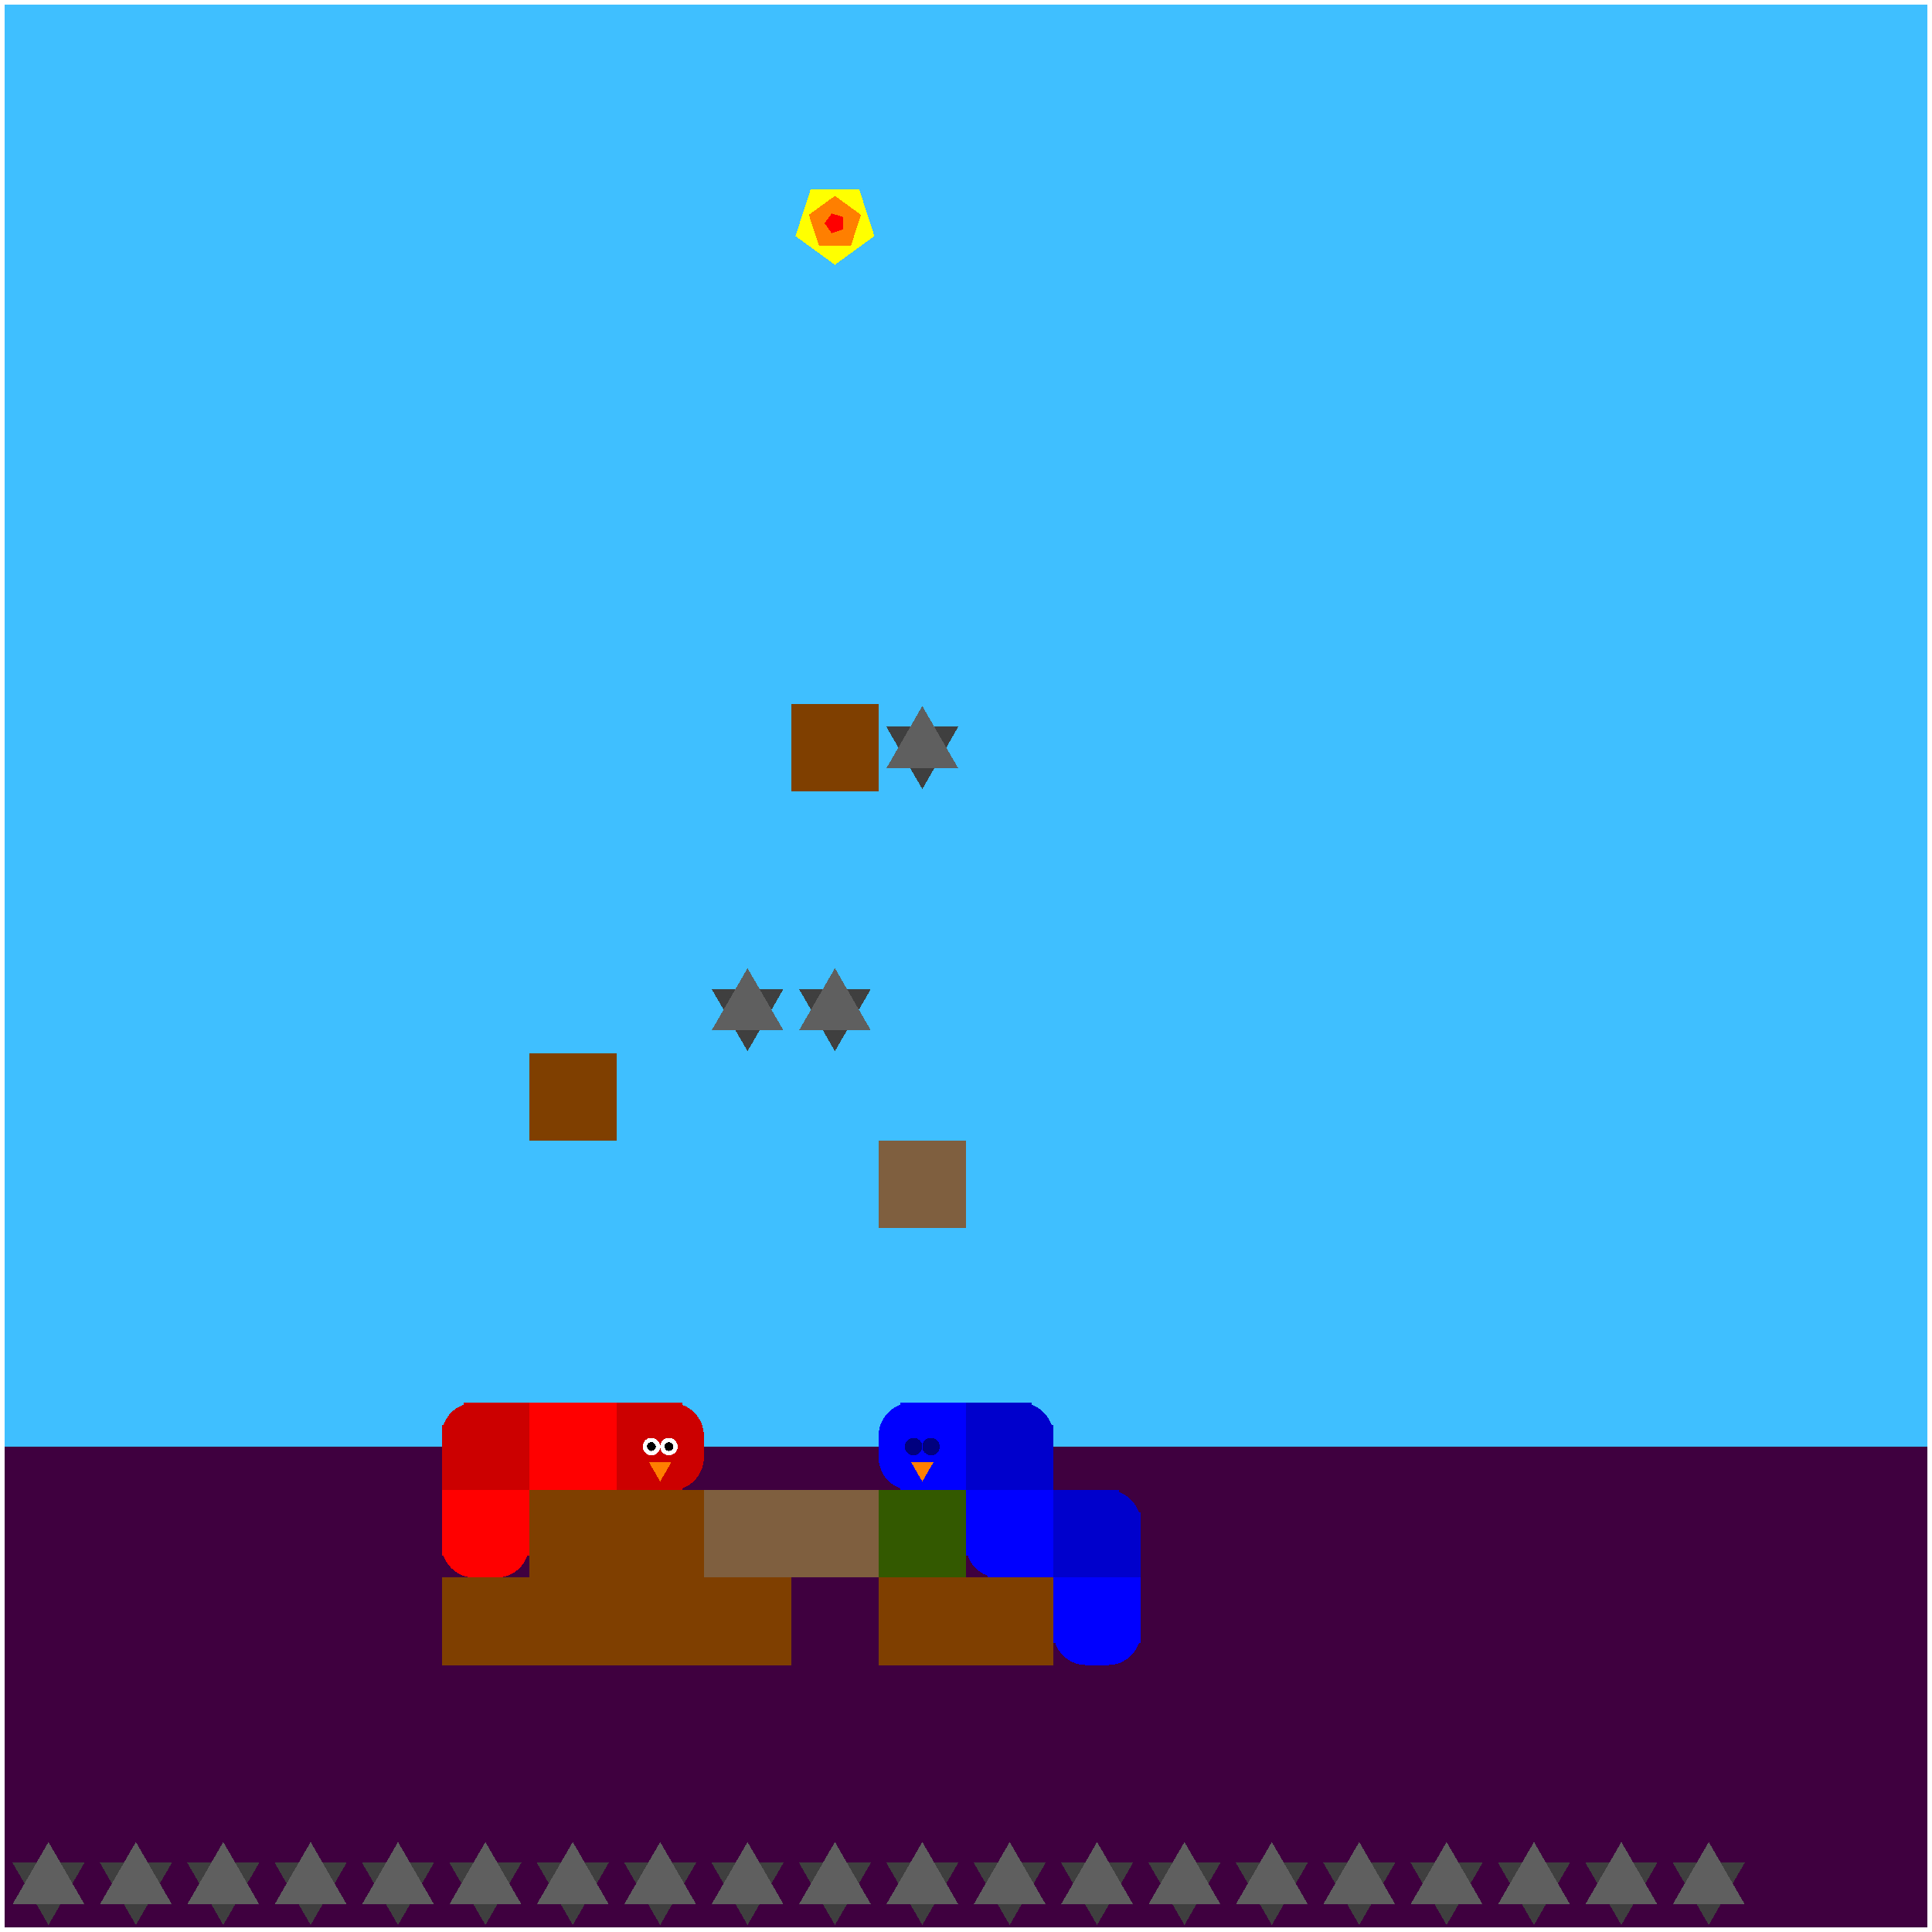
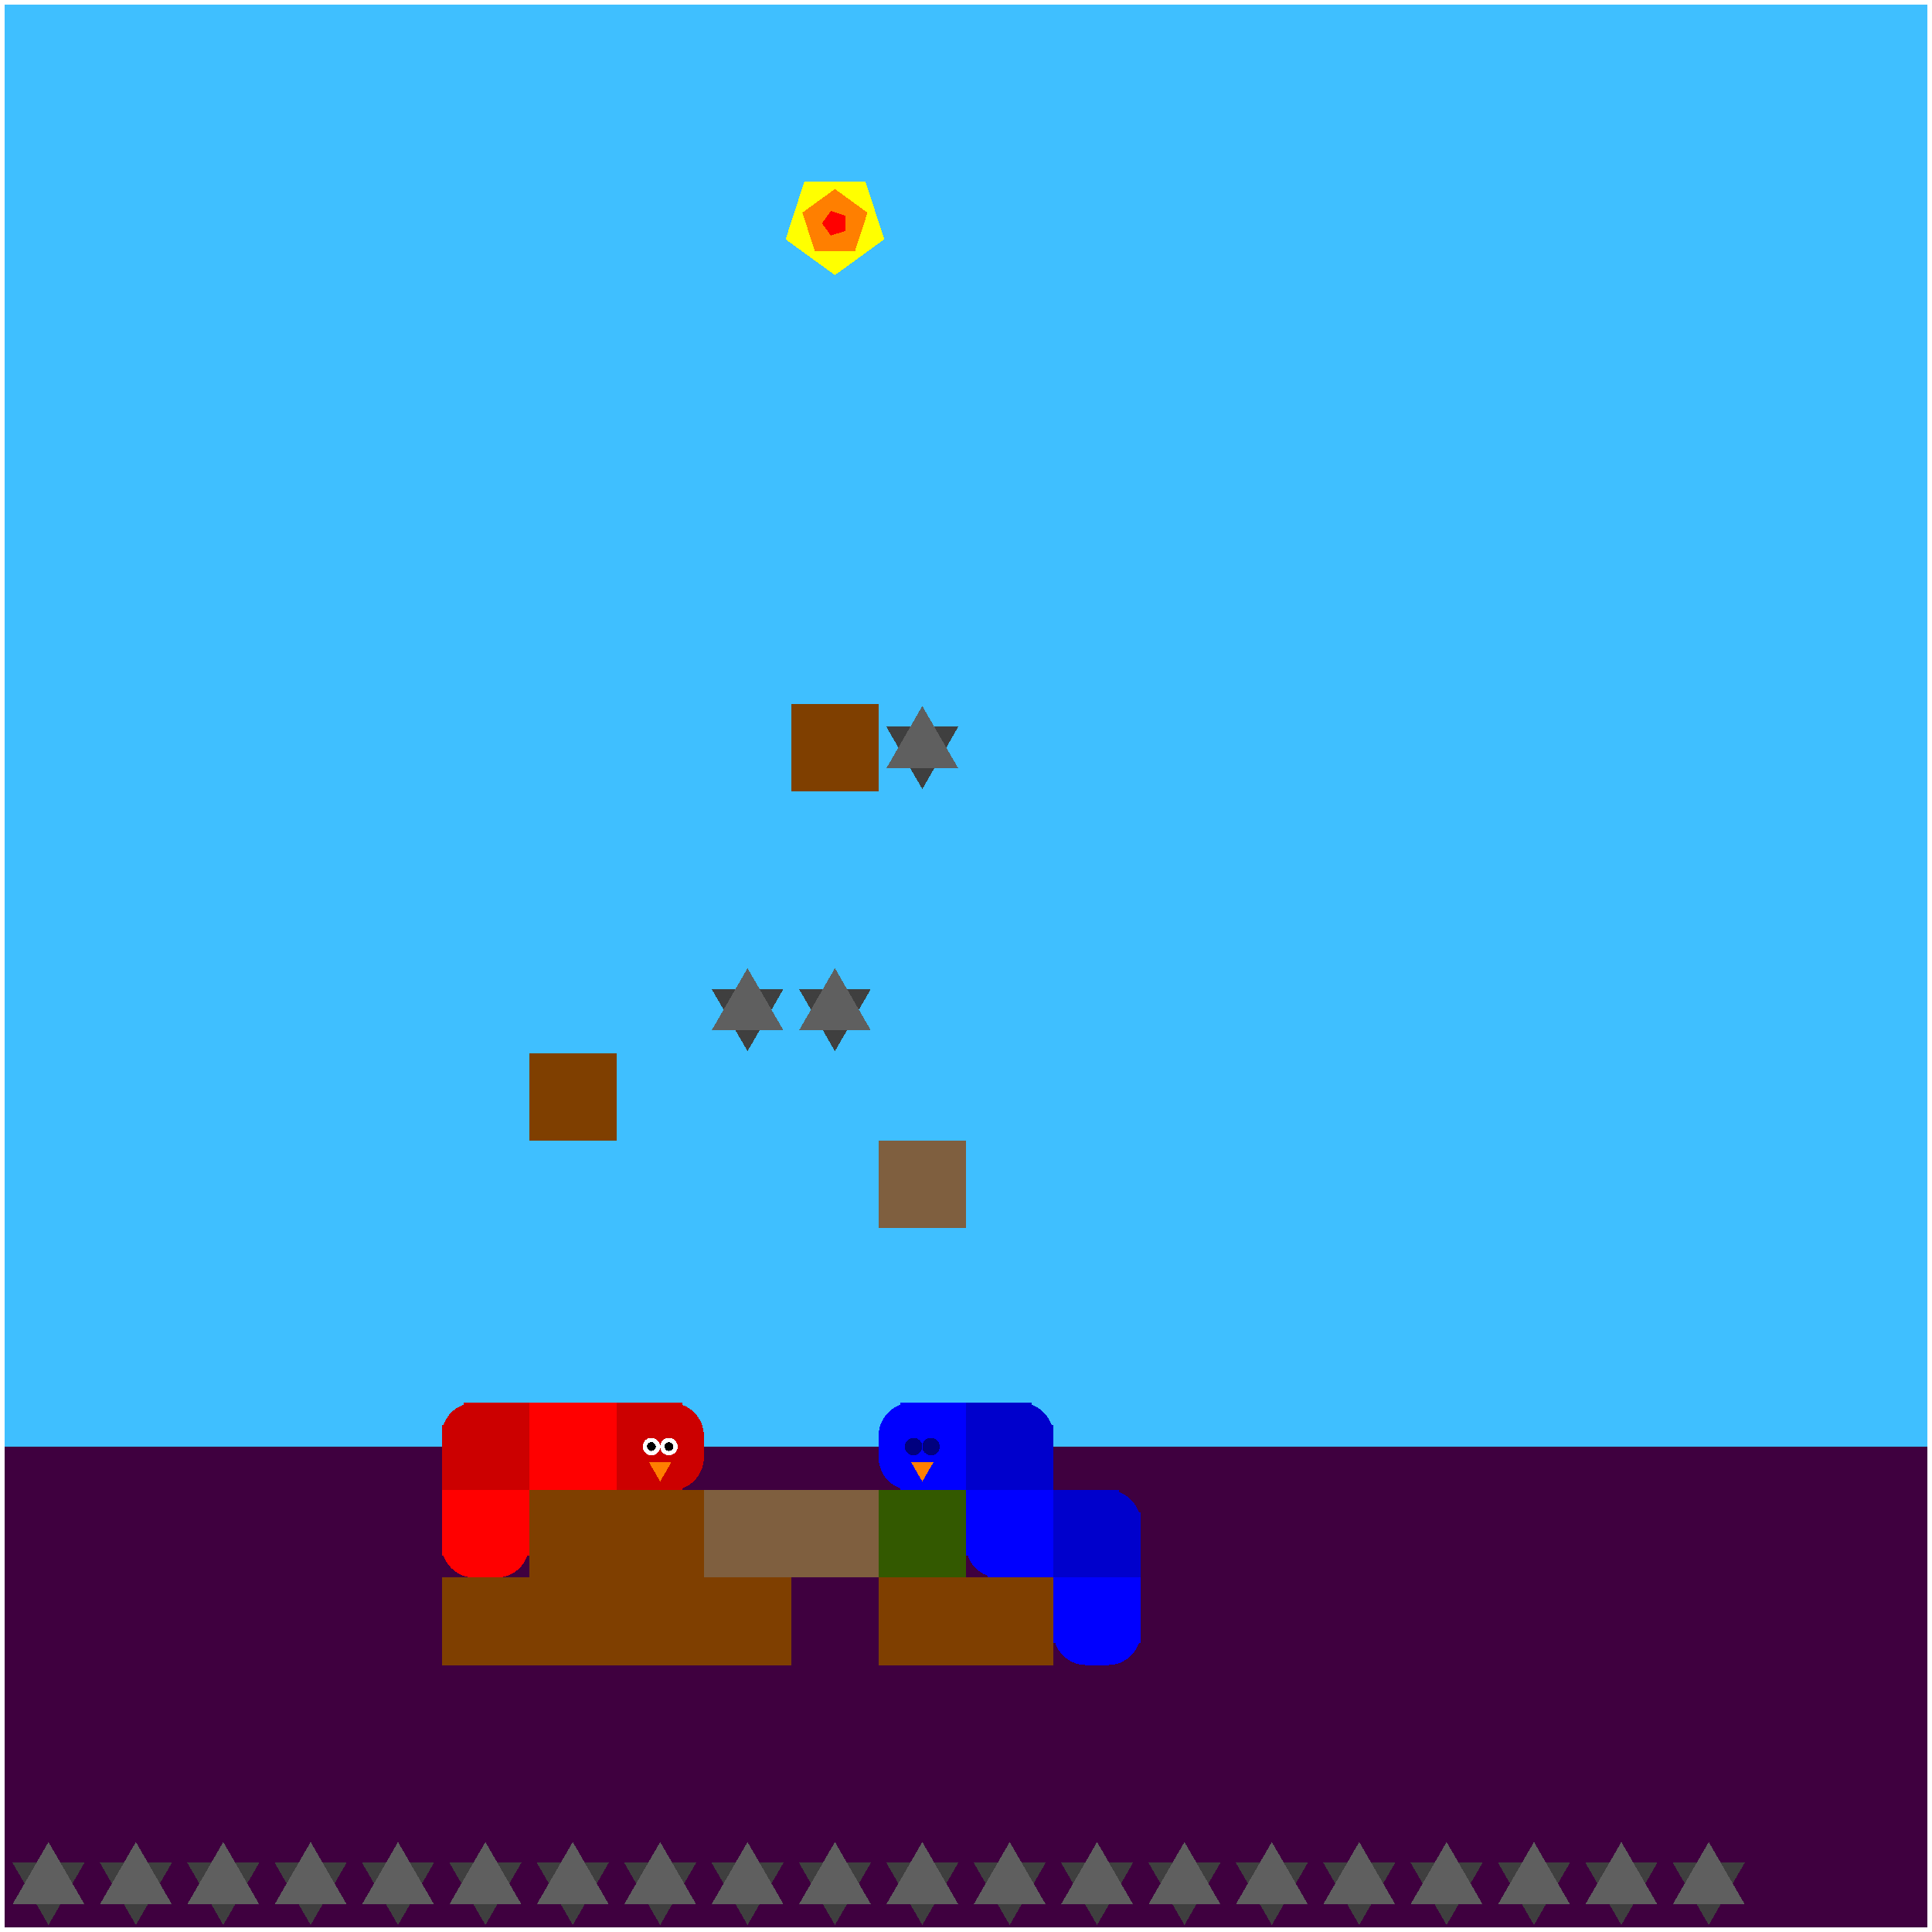
<svg xmlns="http://www.w3.org/2000/svg" version="1.1" width="403" height="403" viewBox="-1 -1 402 402" preserveAspectRatio="none" shape-rendering="crispEdges">
  <rect x="0" y="0" width="400" height="300" style="fill:rgb(63,191,255);" />
  <rect x="0" y="300" width="400" height="100" style="fill:rgb(63,0,63);" />
  <polygon points="9.091,399.545 16.57,386.591 1.612,386.591 9.091,399.545 " style="fill:rgb(63,63,63)" />
  <polygon points="16.57,395.227 9.091,382.273 1.612,395.227 16.57,395.227 " style="fill:rgb(95,95,95)" />
  <polygon points="27.273,399.545 34.752,386.591 19.793,386.591 27.273,399.545 " style="fill:rgb(63,63,63)" />
  <polygon points="34.752,395.227 27.273,382.273 19.793,395.227 34.752,395.227 " style="fill:rgb(95,95,95)" />
  <polygon points="45.455,399.545 52.934,386.591 37.975,386.591 45.455,399.545 " style="fill:rgb(63,63,63)" />
  <polygon points="52.934,395.227 45.455,382.273 37.975,395.227 52.934,395.227 " style="fill:rgb(95,95,95)" />
  <polygon points="63.636,399.545 71.116,386.591 56.157,386.591 63.636,399.545 " style="fill:rgb(63,63,63)" />
  <polygon points="71.116,395.227 63.636,382.273 56.157,395.227 71.116,395.227 " style="fill:rgb(95,95,95)" />
  <polygon points="81.818,399.545 89.297,386.591 74.339,386.591 81.818,399.545 " style="fill:rgb(63,63,63)" />
  <polygon points="89.297,395.227 81.818,382.273 74.339,395.227 89.297,395.227 " style="fill:rgb(95,95,95)" />
  <rect x="90.909" y="327.273" width="18.182" height="18.182" style="fill:rgb(127,63,0);" />
  <polygon points="100,399.545 107.479,386.591 92.521,386.591 100,399.545 " style="fill:rgb(63,63,63)" />
  <polygon points="107.479,395.227 100,382.273 92.521,395.227 107.479,395.227 " style="fill:rgb(95,95,95)" />
  <g style="fill:rgb(127,63,0);">
    <rect x="109.091" y="218.182" width="18.182" height="18.182" />
    <rect x="109.091" y="309.091" width="18.182" height="18.182" />
    <rect x="109.091" y="327.273" width="18.182" height="18.182" />
  </g>
  <polygon points="118.182,399.545 125.661,386.591 110.703,386.591 118.182,399.545 " style="fill:rgb(63,63,63)" />
  <polygon points="125.661,395.227 118.182,382.273 110.703,395.227 125.661,395.227 " style="fill:rgb(95,95,95)" />
  <g style="fill:rgb(127,63,0);">
    <rect x="127.273" y="309.091" width="18.182" height="18.182" />
    <rect x="127.273" y="327.273" width="18.182" height="18.182" />
  </g>
  <polygon points="136.364,399.545 143.843,386.591 128.884,386.591 136.364,399.545 " style="fill:rgb(63,63,63)" />
  <polygon points="143.843,395.227 136.364,382.273 128.884,395.227 143.843,395.227 " style="fill:rgb(95,95,95)" />
  <polygon points="154.545,217.727 162.025,204.773 147.066,204.773 154.545,217.727 " style="fill:rgb(63,63,63)" />
  <polygon points="162.025,213.409 154.545,200.455 147.066,213.409 162.025,213.409 " style="fill:rgb(95,95,95)" />
  <rect x="145.455" y="309.091" width="18.182" height="18.182" style="fill:rgb(127,95,63);" />
  <rect x="145.455" y="327.273" width="18.182" height="18.182" style="fill:rgb(127,63,0);" />
  <polygon points="154.545,399.545 162.025,386.591 147.066,386.591 154.545,399.545 " style="fill:rgb(63,63,63)" />
  <polygon points="162.025,395.227 154.545,382.273 147.066,395.227 162.025,395.227 " style="fill:rgb(95,95,95)" />
  <polygon points="172.727,54.091 180.941,48.123 177.804,38.468 167.651,38.468 164.514,48.123 172.727,54.091 " style="fill:rgb(255,255,0)" />
  <polygon points="176.078,50.066 178.148,43.693 172.727,39.755 167.306,43.693 169.377,50.066 176.078,50.066 " style="fill:rgb(255,127,0)" />
  <polygon points="174.474,46.724 174.474,44.185 172.06,43.401 170.568,45.455 172.06,47.508 174.474,46.724 " style="fill:rgb(255,0,0)" />
  <rect x="163.636" y="145.455" width="18.182" height="18.182" style="fill:rgb(127,63,0);" />
  <polygon points="172.727,217.727 180.207,204.773 165.248,204.773 172.727,217.727 " style="fill:rgb(63,63,63)" />
  <polygon points="180.207,213.409 172.727,200.455 165.248,213.409 180.207,213.409 " style="fill:rgb(95,95,95)" />
  <rect x="163.636" y="309.091" width="18.182" height="18.182" style="fill:rgb(127,95,63);" />
  <polygon points="172.727,399.545 180.207,386.591 165.248,386.591 172.727,399.545 " style="fill:rgb(63,63,63)" />
  <polygon points="180.207,395.227 172.727,382.273 165.248,395.227 180.207,395.227 " style="fill:rgb(95,95,95)" />
  <polygon points="190.909,163.182 198.388,150.227 183.43,150.227 190.909,163.182 " style="fill:rgb(63,63,63)" />
  <polygon points="198.388,158.864 190.909,145.909 183.43,158.864 198.388,158.864 " style="fill:rgb(95,95,95)" />
  <rect x="181.818" y="236.364" width="18.182" height="18.182" style="fill:rgb(127,95,63);" />
  <rect x="181.818" y="309.091" width="18.182" height="18.182" style="fill:rgb(51,89,0);" />
  <rect x="181.818" y="327.273" width="18.182" height="18.182" style="fill:rgb(127,63,0);" />
  <polygon points="190.909,399.545 198.388,386.591 183.43,386.591 190.909,399.545 " style="fill:rgb(63,63,63)" />
  <polygon points="198.388,395.227 190.909,382.273 183.43,395.227 198.388,395.227 " style="fill:rgb(95,95,95)" />
  <rect x="200" y="327.273" width="18.182" height="18.182" style="fill:rgb(127,63,0);" />
  <polygon points="209.091,399.545 216.57,386.591 201.612,386.591 209.091,399.545 " style="fill:rgb(63,63,63)" />
  <polygon points="216.57,395.227 209.091,382.273 201.612,395.227 216.57,395.227 " style="fill:rgb(95,95,95)" />
  <polygon points="227.273,399.545 234.752,386.591 219.793,386.591 227.273,399.545 " style="fill:rgb(63,63,63)" />
  <polygon points="234.752,395.227 227.273,382.273 219.793,395.227 234.752,395.227 " style="fill:rgb(95,95,95)" />
  <polygon points="245.455,399.545 252.934,386.591 237.975,386.591 245.455,399.545 " style="fill:rgb(63,63,63)" />
  <polygon points="252.934,395.227 245.455,382.273 237.975,395.227 252.934,395.227 " style="fill:rgb(95,95,95)" />
  <polygon points="263.636,399.545 271.116,386.591 256.157,386.591 263.636,399.545 " style="fill:rgb(63,63,63)" />
  <polygon points="271.116,395.227 263.636,382.273 256.157,395.227 271.116,395.227 " style="fill:rgb(95,95,95)" />
  <polygon points="281.818,399.545 289.298,386.591 274.339,386.591 281.818,399.545 " style="fill:rgb(63,63,63)" />
  <polygon points="289.298,395.227 281.818,382.273 274.339,395.227 289.298,395.227 " style="fill:rgb(95,95,95)" />
  <polygon points="300,399.545 307.479,386.591 292.521,386.591 300,399.545 " style="fill:rgb(63,63,63)" />
  <polygon points="307.479,395.227 300,382.273 292.521,395.227 307.479,395.227 " style="fill:rgb(95,95,95)" />
  <polygon points="318.182,399.545 325.661,386.591 310.703,386.591 318.182,399.545 " style="fill:rgb(63,63,63)" />
  <polygon points="325.661,395.227 318.182,382.273 310.703,395.227 325.661,395.227 " style="fill:rgb(95,95,95)" />
  <polygon points="336.364,399.545 343.843,386.591 328.884,386.591 336.364,399.545 " style="fill:rgb(63,63,63)" />
  <polygon points="343.843,395.227 336.364,382.273 328.884,395.227 343.843,395.227 " style="fill:rgb(95,95,95)" />
  <polygon points="354.545,399.545 362.025,386.591 347.066,386.591 354.545,399.545 " style="fill:rgb(63,63,63)" />
  <polygon points="362.025,395.227 354.545,382.273 347.066,395.227 362.025,395.227 " style="fill:rgb(95,95,95)" />
+   <polygon points="172.727,56.25 182.994,48.791 179.073,36.721 166.382,36.721 162.46,48.791 172.727,56.25 " style="fill:rgb(255,255,0)" />
+   <polygon points="176.915,51.219 179.504,43.253 172.727,38.33 165.951,43.253 168.539,51.219 176.915,51.219 " style="fill:rgb(255,127,0)" />
+   <polygon points="174.911,47.041 174.911,43.868 171.893,42.888 170.028,45.455 171.893,48.021 174.911,47.041 " style="fill:rgb(255,0,0)" />
  <g style="fill:rgb(204,0,0);">
    <rect x="127.273" y="297.727" width="18.182" height="4.545" />
    <rect x="134.091" y="290.909" width="4.545" height="18.182" />
    <rect x="127.273" y="290.909" width="13.636" height="13.636" />
    <rect x="127.273" y="295.455" width="13.636" height="13.636" />
  </g>
  <circle cx="138.636" cy="297.727" r="6.818" style="fill:rgb(204,0,0);stroke-width:1" />
  <circle cx="138.636" cy="302.273" r="6.818" style="fill:rgb(204,0,0);stroke-width:1" />
  <circle cx="138.182" cy="300" r="1.818" style="fill:rgb(255,255,255);stroke-width:1" />
  <circle cx="138.182" cy="300" r="0.909" style="fill:rgb(0,0,0);stroke-width:1" />
  <circle cx="134.545" cy="300" r="1.818" style="fill:rgb(255,255,255);stroke-width:1" />
  <circle cx="134.545" cy="300" r="0.909" style="fill:rgb(0,0,0);stroke-width:1" />
  <polygon points="134.002,303.182 136.364,307.273 138.726,303.182 134.002,303.182 " style="fill:rgb(255,127,0)" />
  <g style="fill:rgb(255,0,0);">
    <rect x="109.091" y="297.727" width="18.182" height="4.545" />
    <rect x="115.909" y="290.909" width="4.545" height="18.182" />
    <rect x="109.091" y="290.909" width="13.636" height="13.636" />
    <rect x="109.091" y="295.455" width="13.636" height="13.636" />
    <rect x="113.636" y="290.909" width="13.636" height="13.636" />
    <rect x="113.636" y="295.455" width="13.636" height="13.636" />
  </g>
  <g style="fill:rgb(204,0,0);">
    <rect x="90.909" y="297.727" width="18.182" height="4.545" />
    <rect x="97.727" y="290.909" width="4.545" height="18.182" />
  </g>
  <circle cx="97.727" cy="297.727" r="6.818" style="fill:rgb(204,0,0);stroke-width:1" />
  <g style="fill:rgb(204,0,0);">
    <rect x="90.909" y="295.455" width="13.636" height="13.636" />
    <rect x="95.455" y="290.909" width="13.636" height="13.636" />
    <rect x="95.455" y="295.455" width="13.636" height="13.636" />
  </g>
  <g style="fill:rgb(255,0,0);">
    <rect x="90.909" y="315.909" width="18.182" height="4.545" />
    <rect x="97.727" y="309.091" width="4.545" height="18.182" />
    <rect x="90.909" y="309.091" width="13.636" height="13.636" />
  </g>
  <circle cx="97.727" cy="320.455" r="6.818" style="fill:rgb(255,0,0);stroke-width:1" />
  <rect x="95.455" y="309.091" width="13.636" height="13.636" style="fill:rgb(255,0,0);" />
  <circle cx="102.273" cy="320.455" r="6.818" style="fill:rgb(255,0,0);stroke-width:1" />
  <g style="fill:rgb(0,0,255);">
    <rect x="181.818" y="297.727" width="18.182" height="4.545" />
    <rect x="188.636" y="290.909" width="4.545" height="18.182" />
  </g>
  <circle cx="188.636" cy="297.727" r="6.818" style="fill:rgb(0,0,255);stroke-width:1" />
  <circle cx="188.636" cy="302.273" r="6.818" style="fill:rgb(0,0,255);stroke-width:1" />
  <g style="fill:rgb(0,0,255);">
    <rect x="186.364" y="290.909" width="13.636" height="13.636" />
    <rect x="186.364" y="295.455" width="13.636" height="13.636" />
  </g>
  <circle cx="192.727" cy="300" r="1.818" style="fill:rgb(0,0,127);stroke-width:1" />
  <circle cx="189.091" cy="300" r="1.818" style="fill:rgb(0,0,127);stroke-width:1" />
  <polygon points="188.547,303.182 190.909,307.273 193.271,303.182 188.547,303.182 " style="fill:rgb(255,127,0)" />
  <g style="fill:rgb(0,0,204);">
    <rect x="200" y="297.727" width="18.182" height="4.545" />
    <rect x="206.818" y="290.909" width="4.545" height="18.182" />
    <rect x="200" y="290.909" width="13.636" height="13.636" />
    <rect x="200" y="295.455" width="13.636" height="13.636" />
  </g>
  <circle cx="211.364" cy="297.727" r="6.818" style="fill:rgb(0,0,204);stroke-width:1" />
  <rect x="204.545" y="295.455" width="13.636" height="13.636" style="fill:rgb(0,0,204);" />
  <g style="fill:rgb(0,0,255);">
    <rect x="200" y="315.909" width="18.182" height="4.545" />
    <rect x="206.818" y="309.091" width="4.545" height="18.182" />
    <rect x="200" y="309.091" width="13.636" height="13.636" />
  </g>
  <circle cx="206.818" cy="320.455" r="6.818" style="fill:rgb(0,0,255);stroke-width:1" />
  <g style="fill:rgb(0,0,255);">
    <rect x="204.545" y="309.091" width="13.636" height="13.636" />
    <rect x="204.545" y="313.636" width="13.636" height="13.636" />
  </g>
  <g style="fill:rgb(0,0,204);">
    <rect x="218.182" y="315.909" width="18.182" height="4.545" />
    <rect x="225" y="309.091" width="4.545" height="18.182" />
    <rect x="218.182" y="309.091" width="13.636" height="13.636" />
    <rect x="218.182" y="313.636" width="13.636" height="13.636" />
  </g>
  <circle cx="229.545" cy="315.909" r="6.818" style="fill:rgb(0,0,204);stroke-width:1" />
  <rect x="222.727" y="313.636" width="13.636" height="13.636" style="fill:rgb(0,0,204);" />
  <g style="fill:rgb(0,0,255);">
    <rect x="218.182" y="334.091" width="18.182" height="4.545" />
    <rect x="225" y="327.273" width="4.545" height="18.182" />
    <rect x="218.182" y="327.273" width="13.636" height="13.636" />
  </g>
  <circle cx="225" cy="338.636" r="6.818" style="fill:rgb(0,0,255);stroke-width:1" />
  <rect x="222.727" y="327.273" width="13.636" height="13.636" style="fill:rgb(0,0,255);" />
  <circle cx="229.545" cy="338.636" r="6.818" style="fill:rgb(0,0,255);stroke-width:1" />
</svg>
